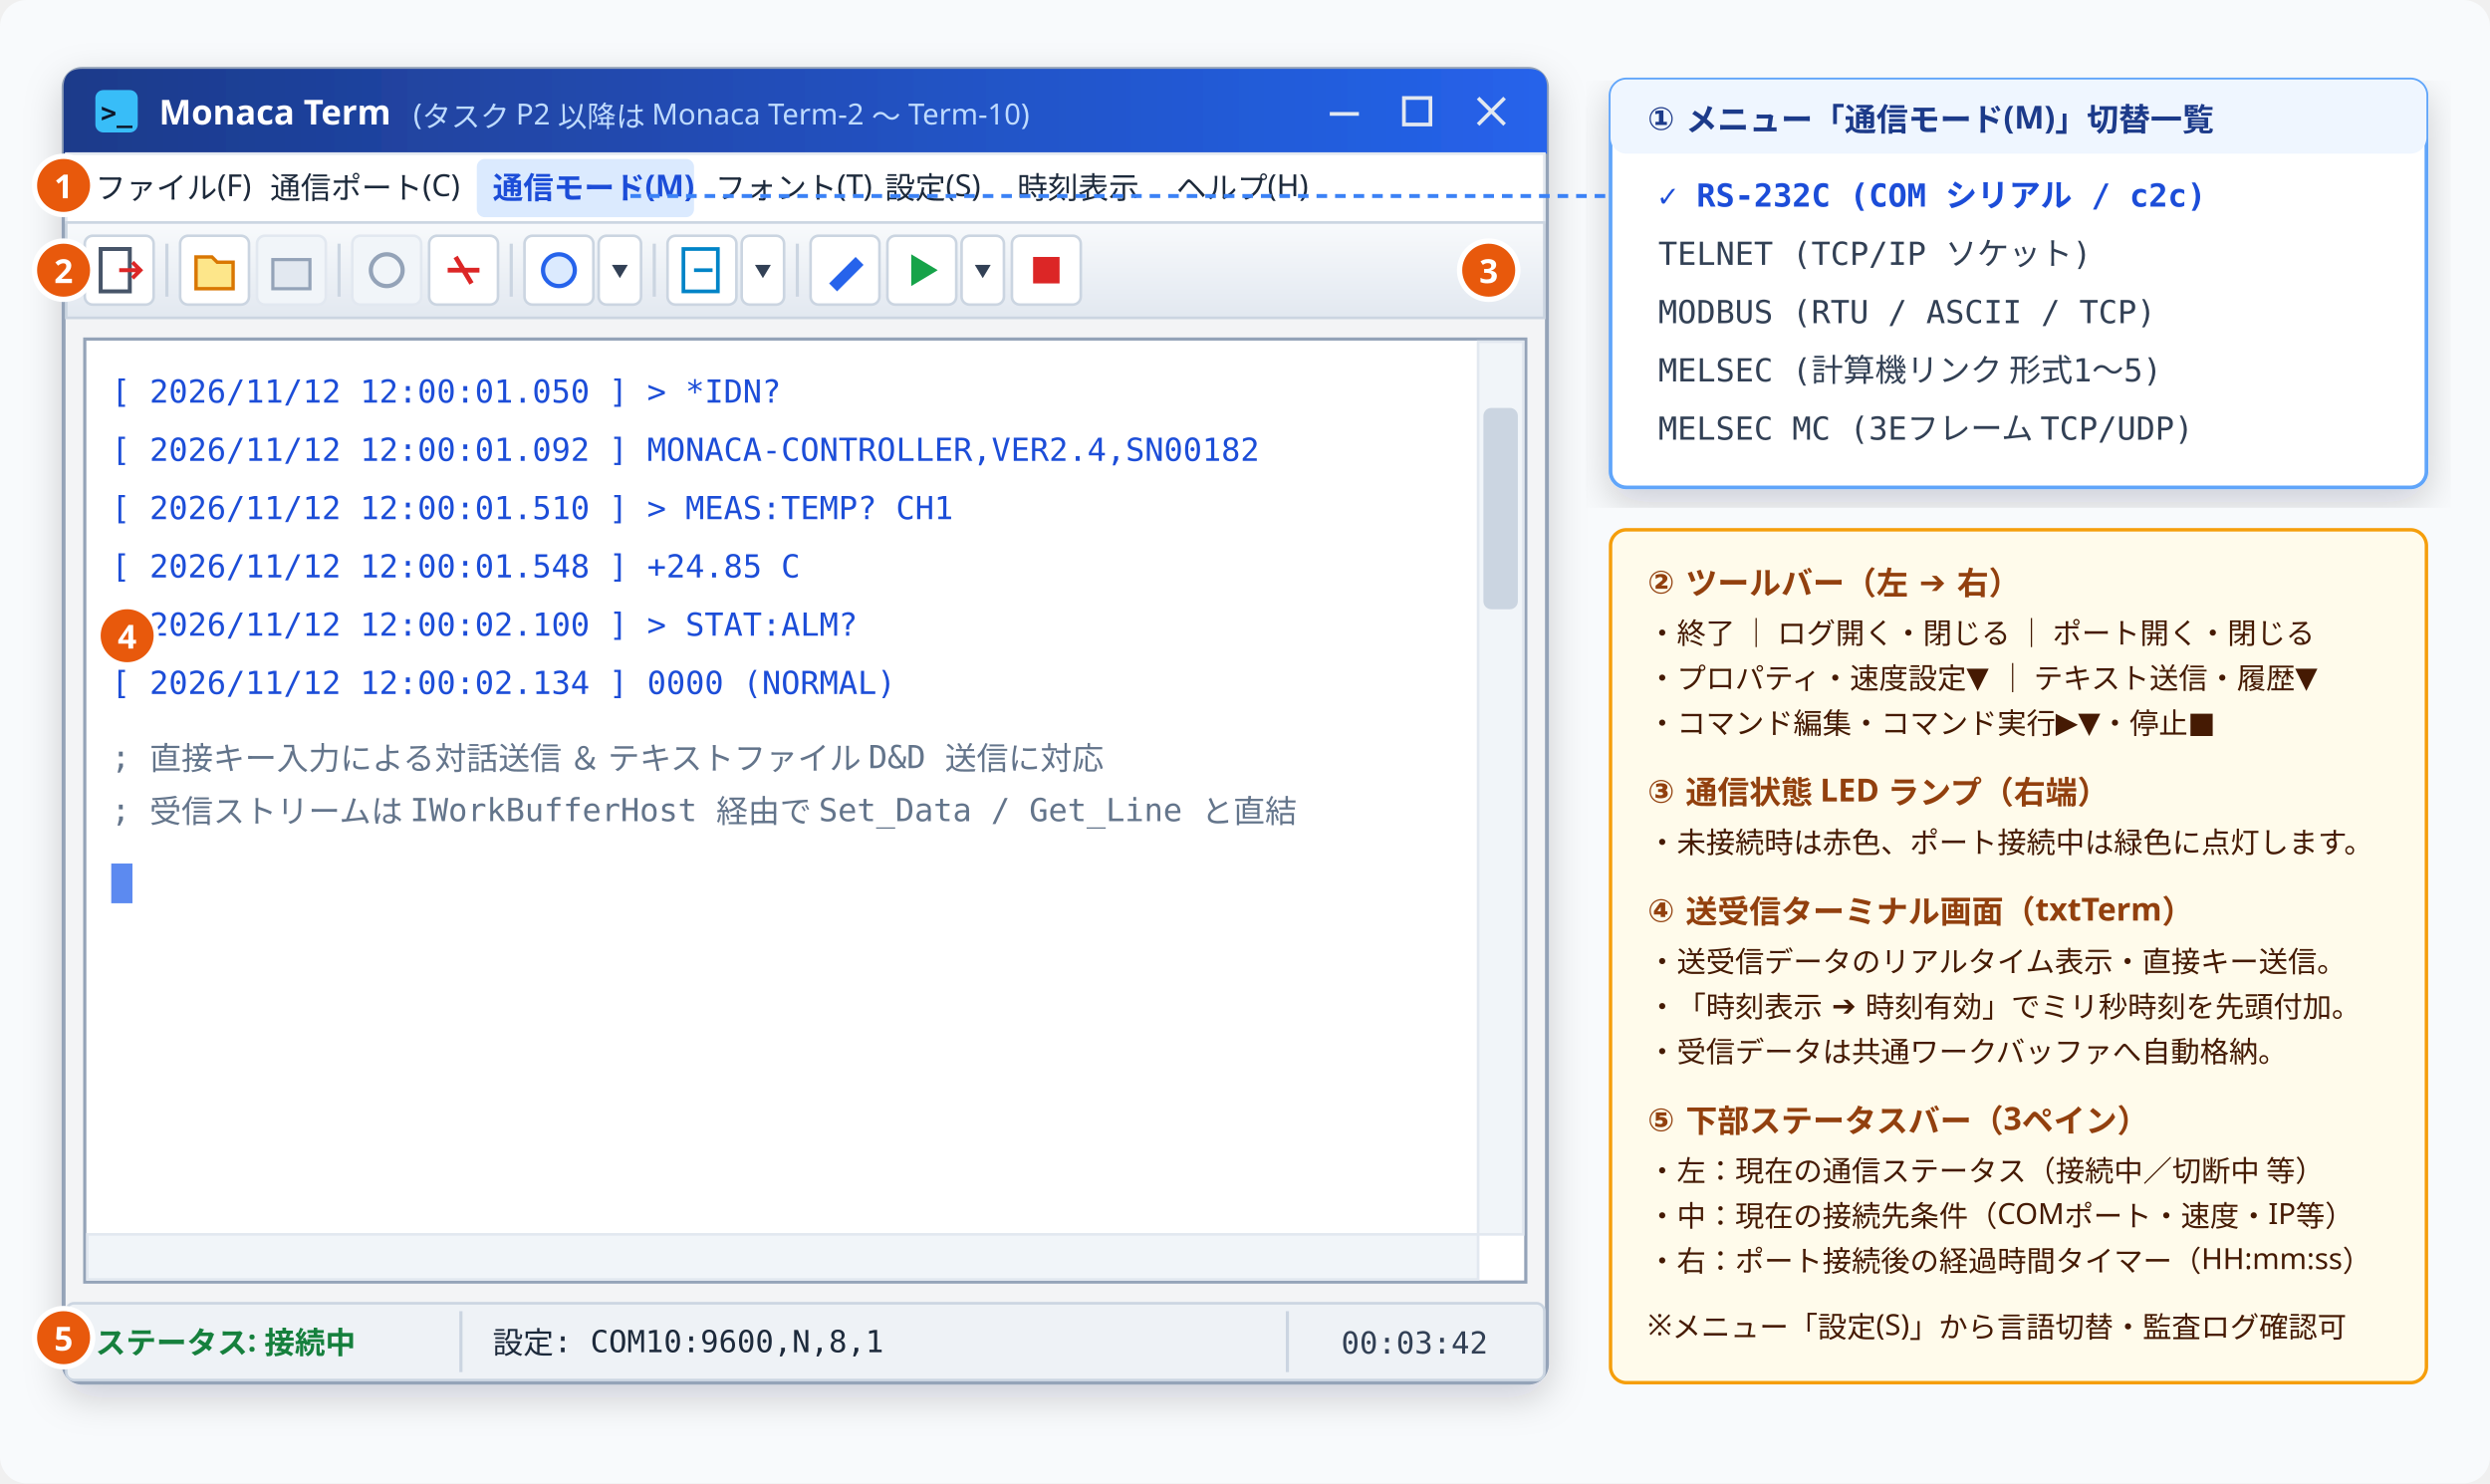
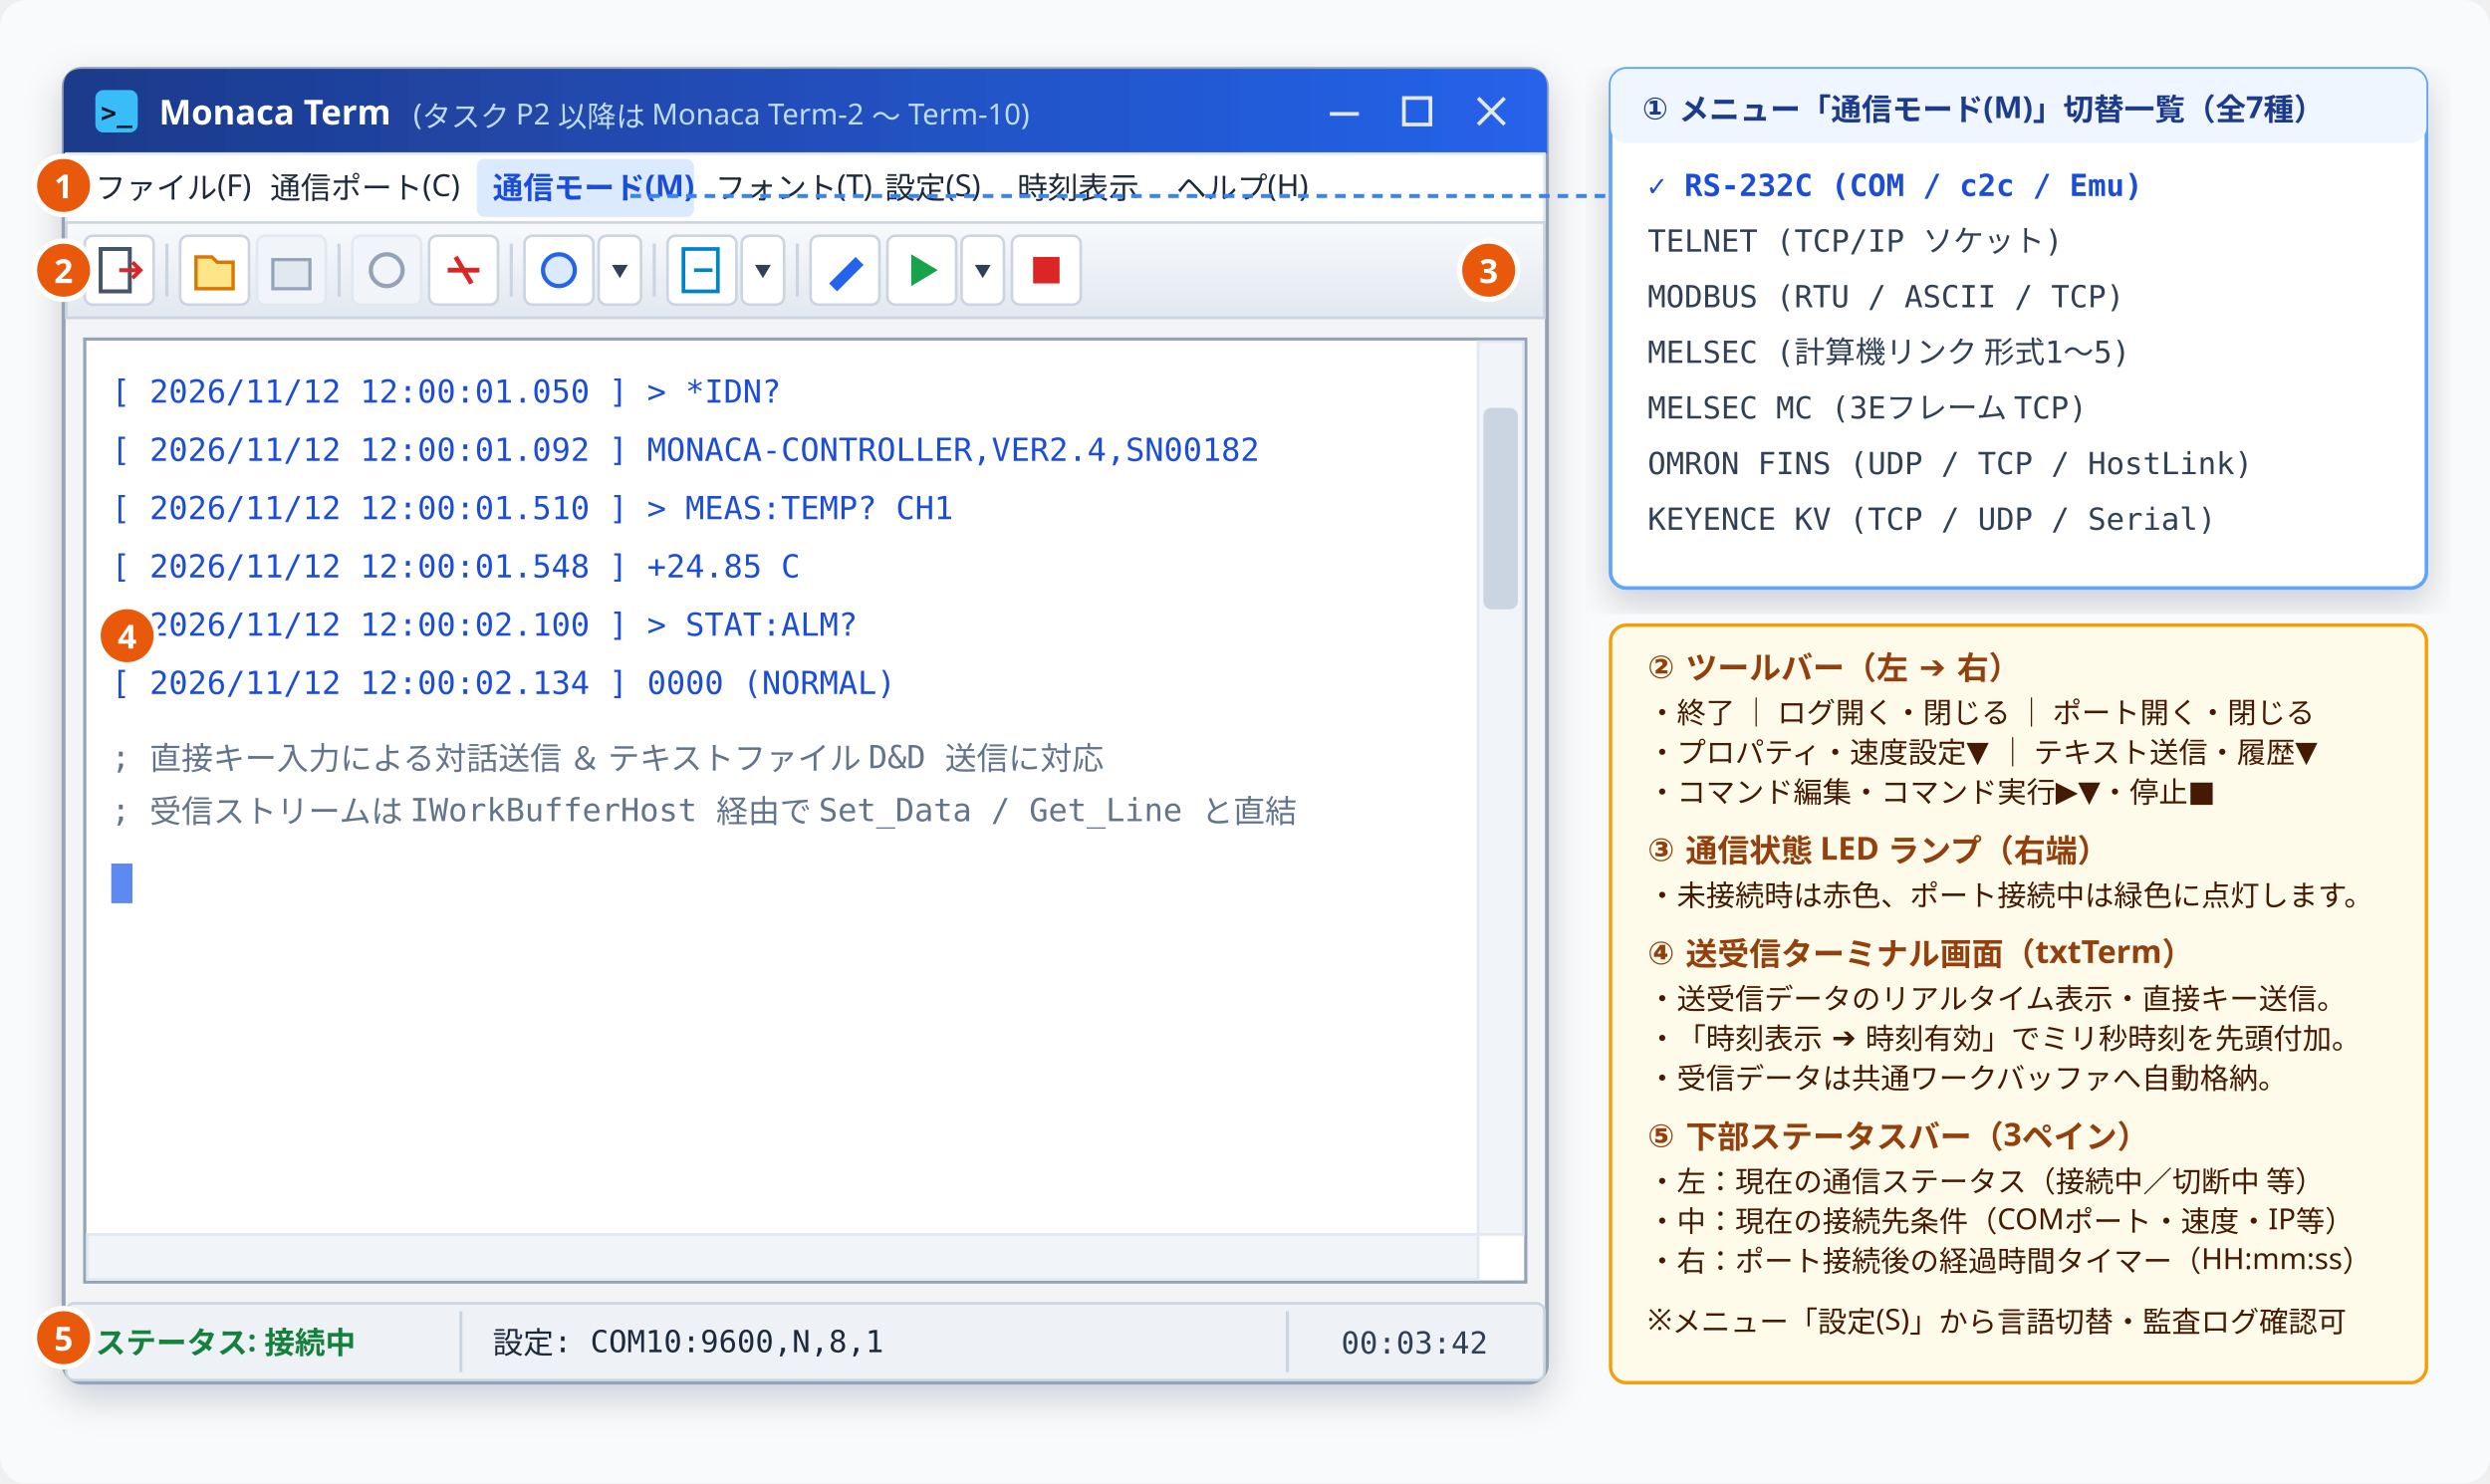
<svg xmlns="http://www.w3.org/2000/svg" width="940" height="560" viewBox="0 0 940 560">
  <defs>
    <filter id="winShadow" x="-3%" y="-3%" width="106%" height="108%">
      <feDropShadow dx="0" dy="5" stdDeviation="7" flood-color="#0F172A" flood-opacity="0.18" />
    </filter>
    <linearGradient id="titleGrad" x1="0" y1="0" x2="1" y2="0">
      <stop offset="0%" stop-color="#1E3A8A" />
      <stop offset="100%" stop-color="#2563EB" />
    </linearGradient>
    <linearGradient id="toolGrad" x1="0" y1="0" x2="0" y2="1">
      <stop offset="0%" stop-color="#F8FAFC" />
      <stop offset="100%" stop-color="#E2E8F0" />
    </linearGradient>
    <radialGradient id="ledGreen" cx="35%" cy="35%" r="65%">
      <stop offset="0%" stop-color="#86EFAC" />
      <stop offset="55%" stop-color="#22C55E" />
      <stop offset="100%" stop-color="#15803D" />
    </radialGradient>
    <style>
      .ui { font-family: 'Yu Gothic UI', 'Meiryo UI', 'Segoe UI', sans-serif; }
      .mono { font-family: 'Consolas', 'BIZ UDGothic', 'MS Gothic', monospace; }
      .tb-btn { fill: #FFFFFF; stroke: #CBD5E1; stroke-width: 1; rx: 3; }
      .tb-btn-dis { fill: #F1F5F9; stroke: #E2E8F0; stroke-width: 1; rx: 3; }
      .badge-circle { fill: #E8590C; stroke: #FFFFFF; stroke-width: 2; }
      .badge-num { font-family: 'Segoe UI', 'Yu Gothic UI', sans-serif; font-size: 12.5px; font-weight: 700; fill: #FFFFFF; text-anchor: middle; dominant-baseline: central; }
      .callout-box { fill: #FFFBEB; stroke: #F59E0B; stroke-width: 1.3; rx: 6; }
      .callout-title { font-family: 'Yu Gothic UI', 'Meiryo UI', sans-serif; font-size: 12px; font-weight: 700; fill: #92400E; }
      .callout-txt { font-family: 'Yu Gothic UI', 'Meiryo UI', sans-serif; font-size: 11px; fill: #451A03; }
    </style>
  </defs>
  <rect x="0" y="0" width="940" height="560" fill="#F8FAFC" rx="10" />
  <g transform="translate(24, 26)" filter="url(#winShadow)">
    <rect x="0" y="0" width="560" height="496" rx="7" fill="#F3F4F6" stroke="#94A3B8" stroke-width="1.5" />
    <path d="M 0 7 Q 0 0 7 0 L 553 0 Q 560 0 560 7 L 560 32 L 0 32 Z" fill="url(#titleGrad)" />
    <rect x="12" y="8" width="16" height="16" rx="3" fill="#38BDF8" />
    <text x="20" y="20" class="mono" font-size="10" font-weight="700" fill="#0F172A" text-anchor="middle">&gt;_</text>
    <text x="36" y="21" class="ui" font-size="13" font-weight="700" fill="#FFFFFF">Monaca Term</text>
    <text x="132" y="21" class="ui" font-size="11" fill="#BFDBFE">(タスク P2 以降は Monaca Term-2 ～ Term-10)</text>
    <g stroke="#E2E8F0" stroke-width="1.4" fill="none">
      <line x1="478" y1="17" x2="489" y2="17" />
      <rect x="506" y="11" width="10" height="10" />
      <line x1="534" y1="11" x2="544" y2="21" />
      <line x1="544" y1="11" x2="534" y2="21" />
    </g>
    <rect x="1" y="32" width="558" height="26" fill="#FFFFFF" stroke="#E2E8F0" stroke-width="1" />
    <text x="12" y="49" class="ui" font-size="11.5" fill="#1E293B">ファイル(F)</text>
    <text x="78" y="49" class="ui" font-size="11.5" fill="#1E293B">通信ポート(C)</text>
    <rect x="156" y="34" width="82" height="22" rx="3" fill="#DBEAFE" />
    <text x="162" y="49" class="ui" font-size="11.5" font-weight="700" fill="#1D4ED8">通信モード(M)</text>
    <text x="246" y="49" class="ui" font-size="11.5" fill="#1E293B">フォント(T)</text>
    <text x="310" y="49" class="ui" font-size="11.5" fill="#1E293B">設定(S)</text>
    <text x="360" y="49" class="ui" font-size="11.5" fill="#1E293B">時刻表示</text>
    <text x="420" y="49" class="ui" font-size="11.5" fill="#1E293B">ヘルプ(H)</text>
    <rect x="1" y="58" width="558" height="36" fill="url(#toolGrad)" stroke="#CBD5E1" stroke-width="1" />
    <g transform="translate(8, 63)">
      <rect x="0" y="0" width="26" height="26" class="tb-btn" />
      <rect x="6" y="5" width="11" height="16" fill="none" stroke="#475569" stroke-width="1.5" />
      <path d="M 13 13 L 21 13 M 18 10 L 21 13 L 18 16" stroke="#DC2626" stroke-width="1.5" fill="none" />
      <line x1="31" y1="3" x2="31" y2="23" stroke="#CBD5E1" stroke-width="1.2" />
      <rect x="36" y="0" width="26" height="26" class="tb-btn" />
      <path d="M 42 8 L 48 8 L 50 10 L 56 10 L 56 20 L 42 20 Z" fill="#FDE68A" stroke="#D97706" stroke-width="1.3" />
      <rect x="65" y="0" width="26" height="26" class="tb-btn-dis" />
      <path d="M 71 9 L 85 9 L 85 20 L 71 20 Z" fill="#E2E8F0" stroke="#94A3B8" stroke-width="1.2" />
      <line x1="96" y1="3" x2="96" y2="23" stroke="#CBD5E1" stroke-width="1.2" />
      <rect x="101" y="0" width="26" height="26" class="tb-btn-dis" />
      <circle cx="114" cy="13" r="6" fill="none" stroke="#94A3B8" stroke-width="1.6" />
      <rect x="130" y="0" width="26" height="26" class="tb-btn" />
      <path d="M 137 13 L 149 13 M 140 8 L 146 18" stroke="#DC2626" stroke-width="1.8" />
      <line x1="161" y1="3" x2="161" y2="23" stroke="#CBD5E1" stroke-width="1.2" />
      <rect x="166" y="0" width="26" height="26" class="tb-btn" />
      <circle cx="179" cy="13" r="6" fill="#DBEAFE" stroke="#2563EB" stroke-width="1.6" />
      <rect x="194" y="0" width="16" height="26" class="tb-btn" />
      <polygon points="199,11 205,11 202,16" fill="#334155" />
      <line x1="215" y1="3" x2="215" y2="23" stroke="#CBD5E1" stroke-width="1.2" />
      <rect x="220" y="0" width="26" height="26" class="tb-btn" />
      <rect x="226" y="5" width="13" height="16" fill="#FFFFFF" stroke="#0284C7" stroke-width="1.4" />
      <path d="M 230 13 L 237 13" stroke="#0284C7" stroke-width="1.4" />
      <rect x="248" y="0" width="16" height="26" class="tb-btn" />
      <polygon points="253,11 259,11 256,16" fill="#334155" />
      <line x1="269" y1="3" x2="269" y2="23" stroke="#CBD5E1" stroke-width="1.2" />
      <rect x="274" y="0" width="26" height="26" class="tb-btn" />
      <path d="M 281 18 L 291 8 L 294 11 L 284 21 Z" fill="#2563EB" />
      <rect x="303" y="0" width="26" height="26" class="tb-btn" />
      <polygon points="312,7 322,13 312,19" fill="#16A34A" />
      <rect x="331" y="0" width="16" height="26" class="tb-btn" />
      <polygon points="336,11 342,11 339,16" fill="#334155" />
      <rect x="350" y="0" width="26" height="26" class="tb-btn" />
      <rect x="358" y="8" width="10" height="10" fill="#DC2626" />
      <circle cx="530" cy="13" r="9.5" fill="url(#ledGreen)" stroke="#14532D" stroke-width="1.2" />
    </g>
    <rect x="8" y="102" width="544" height="356" fill="#FFFFFF" stroke="#94A3B8" stroke-width="1.2" />
    <rect x="534" y="103" width="17" height="337" fill="#F1F5F9" stroke="#E2E8F0" stroke-width="1" />
    <rect x="536" y="128" width="13" height="76" rx="3" fill="#CBD5E1" />
    <rect x="9" y="440" width="525" height="17" fill="#F1F5F9" stroke="#E2E8F0" stroke-width="1" />
    <g class="mono" font-size="12" fill="#1D4ED8">
      <text x="18" y="126">[ 2026/11/12 12:00:01.050 ] &gt; *IDN?</text>
      <text x="18" y="148">[ 2026/11/12 12:00:01.092 ] MONACA-CONTROLLER,VER2.4,SN00182</text>
      <text x="18" y="170">[ 2026/11/12 12:00:01.510 ] &gt; MEAS:TEMP? CH1</text>
      <text x="18" y="192">[ 2026/11/12 12:00:01.548 ] +24.85 C</text>
      <text x="18" y="214">[ 2026/11/12 12:00:02.100 ] &gt; STAT:ALM?</text>
      <text x="18" y="236">[ 2026/11/12 12:00:02.134 ] 0000 (NORMAL)</text>
      <text x="18" y="264" fill="#64748B">; 直接キー入力による対話送信 ＆ テキストファイル D&amp;D 送信に対応</text>
      <text x="18" y="284" fill="#64748B">; 受信ストリームは IWorkBufferHost 経由で Set_Data / Get_Line と直結</text>
      <rect x="18" y="300" width="8" height="15" fill="#2563EB" opacity="0.75" />
    </g>
    <rect x="1" y="466" width="558" height="29" rx="3" fill="#EEF2F6" stroke="#CBD5E1" stroke-width="1" />
    <line x1="150" y1="469" x2="150" y2="492" stroke="#CBD5E1" stroke-width="1.2" />
    <line x1="462" y1="469" x2="462" y2="492" stroke="#CBD5E1" stroke-width="1.2" />
    <text x="12" y="485" class="ui" font-size="11.5" font-weight="600" fill="#15803D">ステータス: 接続中</text>
    <text x="162" y="485" class="mono" font-size="11.5" fill="#1E293B">設定: COM10:9600,N,8,1</text>
    <text x="510" y="485" class="mono" font-size="11.5" fill="#334155" text-anchor="middle">00:03:42</text>
  </g>
-   <g transform="translate(608, 30)" filter="url(#winShadow)">
-     <rect x="0" y="0" width="308" height="154" rx="6" fill="#FFFFFF" stroke="#60A5FA" stroke-width="1.4" />
+   <g transform="translate(608, 26)" filter="url(#winShadow)">
+     <rect x="0" y="0" width="308" height="196" rx="6" fill="#FFFFFF" stroke="#60A5FA" stroke-width="1.4" />
    <rect x="0" y="0" width="308" height="28" rx="6" fill="#EFF6FF" />
-     <text x="14" y="19" class="ui" font-size="12" font-weight="700" fill="#1E3A8A">① メニュー「通信モード(M)」切替一覧</text>
-     <text x="18" y="48" class="mono" font-size="12" font-weight="700" fill="#1D4ED8">✓ RS-232C    (COM シリアル / c2c)</text>
-     <text x="18" y="70" class="mono" font-size="12" fill="#334155">  TELNET     (TCP/IP ソケット)</text>
-     <text x="18" y="92" class="mono" font-size="12" fill="#334155">  MODBUS     (RTU / ASCII / TCP)</text>
-     <text x="18" y="114" class="mono" font-size="12" fill="#334155">  MELSEC     (計算機リンク 形式1～5)</text>
-     <text x="18" y="136" class="mono" font-size="12" fill="#334155">  MELSEC MC  (3Eフレーム TCP/UDP)</text>
+     <text x="12" y="19" class="ui" font-size="11.5" font-weight="700" fill="#1E3A8A">① メニュー「通信モード(M)」切替一覧（全7種）</text>
+     <text x="14" y="48" class="mono" font-size="11.5" font-weight="700" fill="#1D4ED8">✓ RS-232C    (COM / c2c / Emu)</text>
+     <text x="14" y="69" class="mono" font-size="11.5" fill="#334155">  TELNET     (TCP/IP ソケット)</text>
+     <text x="14" y="90" class="mono" font-size="11.5" fill="#334155">  MODBUS     (RTU / ASCII / TCP)</text>
+     <text x="14" y="111" class="mono" font-size="11.5" fill="#334155">  MELSEC     (計算機リンク 形式1～5)</text>
+     <text x="14" y="132" class="mono" font-size="11.5" fill="#334155">  MELSEC MC  (3Eフレーム TCP)</text>
+     <text x="14" y="153" class="mono" font-size="11.5" fill="#334155">  OMRON FINS (UDP / TCP / HostLink)</text>
+     <text x="14" y="174" class="mono" font-size="11.5" fill="#334155">  KEYENCE KV (TCP / UDP / Serial)</text>
  </g>
  <path d="M 238 74 L 606 74" fill="none" stroke="#3B82F6" stroke-width="1.5" stroke-dasharray="4 3" />
-   <rect x="608" y="200" width="308" height="322" class="callout-box" />
-   <text x="622" y="224" class="callout-title">② ツールバー（左 ➔ 右）</text>
-   <text x="622" y="243" class="callout-txt">・終了 ｜ ログ開く・閉じる ｜ ポート開く・閉じる</text>
-   <text x="622" y="260" class="callout-txt">・プロパティ・速度設定▼ ｜ テキスト送信・履歴▼</text>
-   <text x="622" y="277" class="callout-txt">・コマンド編集・コマンド実行▶▼・停止■</text>
-   <text x="622" y="303" class="callout-title">③ 通信状態 LED ランプ（右端）</text>
-   <text x="622" y="322" class="callout-txt">・未接続時は赤色、ポート接続中は緑色に点灯します。</text>
-   <text x="622" y="348" class="callout-title">④ 送受信ターミナル画面（txtTerm）</text>
-   <text x="622" y="367" class="callout-txt">・送受信データのリアルタイム表示・直接キー送信。</text>
-   <text x="622" y="384" class="callout-txt">・「時刻表示 ➔ 時刻有効」でミリ秒時刻を先頭付加。</text>
-   <text x="622" y="401" class="callout-txt">・受信データは共通ワークバッファへ自動格納。</text>
-   <text x="622" y="427" class="callout-title">⑤ 下部ステータスバー（3ペイン）</text>
-   <text x="622" y="446" class="callout-txt">・左：現在の通信ステータス（接続中／切断中 等）</text>
-   <text x="622" y="463" class="callout-txt">・中：現在の接続先条件（COMポート・速度・IP等）</text>
+   <rect x="608" y="236" width="308" height="286" class="callout-box" />
+   <text x="622" y="256" class="callout-title">② ツールバー（左 ➔ 右）</text>
+   <text x="622" y="273" class="callout-txt">・終了 ｜ ログ開く・閉じる ｜ ポート開く・閉じる</text>
+   <text x="622" y="288" class="callout-txt">・プロパティ・速度設定▼ ｜ テキスト送信・履歴▼</text>
+   <text x="622" y="303" class="callout-txt">・コマンド編集・コマンド実行▶▼・停止■</text>
+   <text x="622" y="325" class="callout-title">③ 通信状態 LED ランプ（右端）</text>
+   <text x="622" y="342" class="callout-txt">・未接続時は赤色、ポート接続中は緑色に点灯します。</text>
+   <text x="622" y="364" class="callout-title">④ 送受信ターミナル画面（txtTerm）</text>
+   <text x="622" y="381" class="callout-txt">・送受信データのリアルタイム表示・直接キー送信。</text>
+   <text x="622" y="396" class="callout-txt">・「時刻表示 ➔ 時刻有効」でミリ秒時刻を先頭付加。</text>
+   <text x="622" y="411" class="callout-txt">・受信データは共通ワークバッファへ自動格納。</text>
+   <text x="622" y="433" class="callout-title">⑤ 下部ステータスバー（3ペイン）</text>
+   <text x="622" y="450" class="callout-txt">・左：現在の通信ステータス（接続中／切断中 等）</text>
+   <text x="622" y="465" class="callout-txt">・中：現在の接続先条件（COMポート・速度・IP等）</text>
  <text x="622" y="480" class="callout-txt">・右：ポート接続後の経過時間タイマー（HH:mm:ss）</text>
-   <text x="622" y="504" class="callout-txt">※メニュー「設定(S)」から言語切替・監査ログ確認可</text>
+   <text x="622" y="502" class="callout-txt">※メニュー「設定(S)」から言語切替・監査ログ確認可</text>
  <g>
    <circle cx="24" cy="70" r="11" class="badge-circle" />
    <text x="24" y="70" class="badge-num">1</text>
    <circle cx="24" cy="102" r="11" class="badge-circle" />
    <text x="24" y="102" class="badge-num">2</text>
    <circle cx="562" cy="102" r="11" class="badge-circle" />
    <text x="562" y="102" class="badge-num">3</text>
    <circle cx="48" cy="240" r="11" class="badge-circle" />
    <text x="48" y="240" class="badge-num">4</text>
    <circle cx="24" cy="505" r="11" class="badge-circle" />
    <text x="24" y="505" class="badge-num">5</text>
  </g>
</svg>
